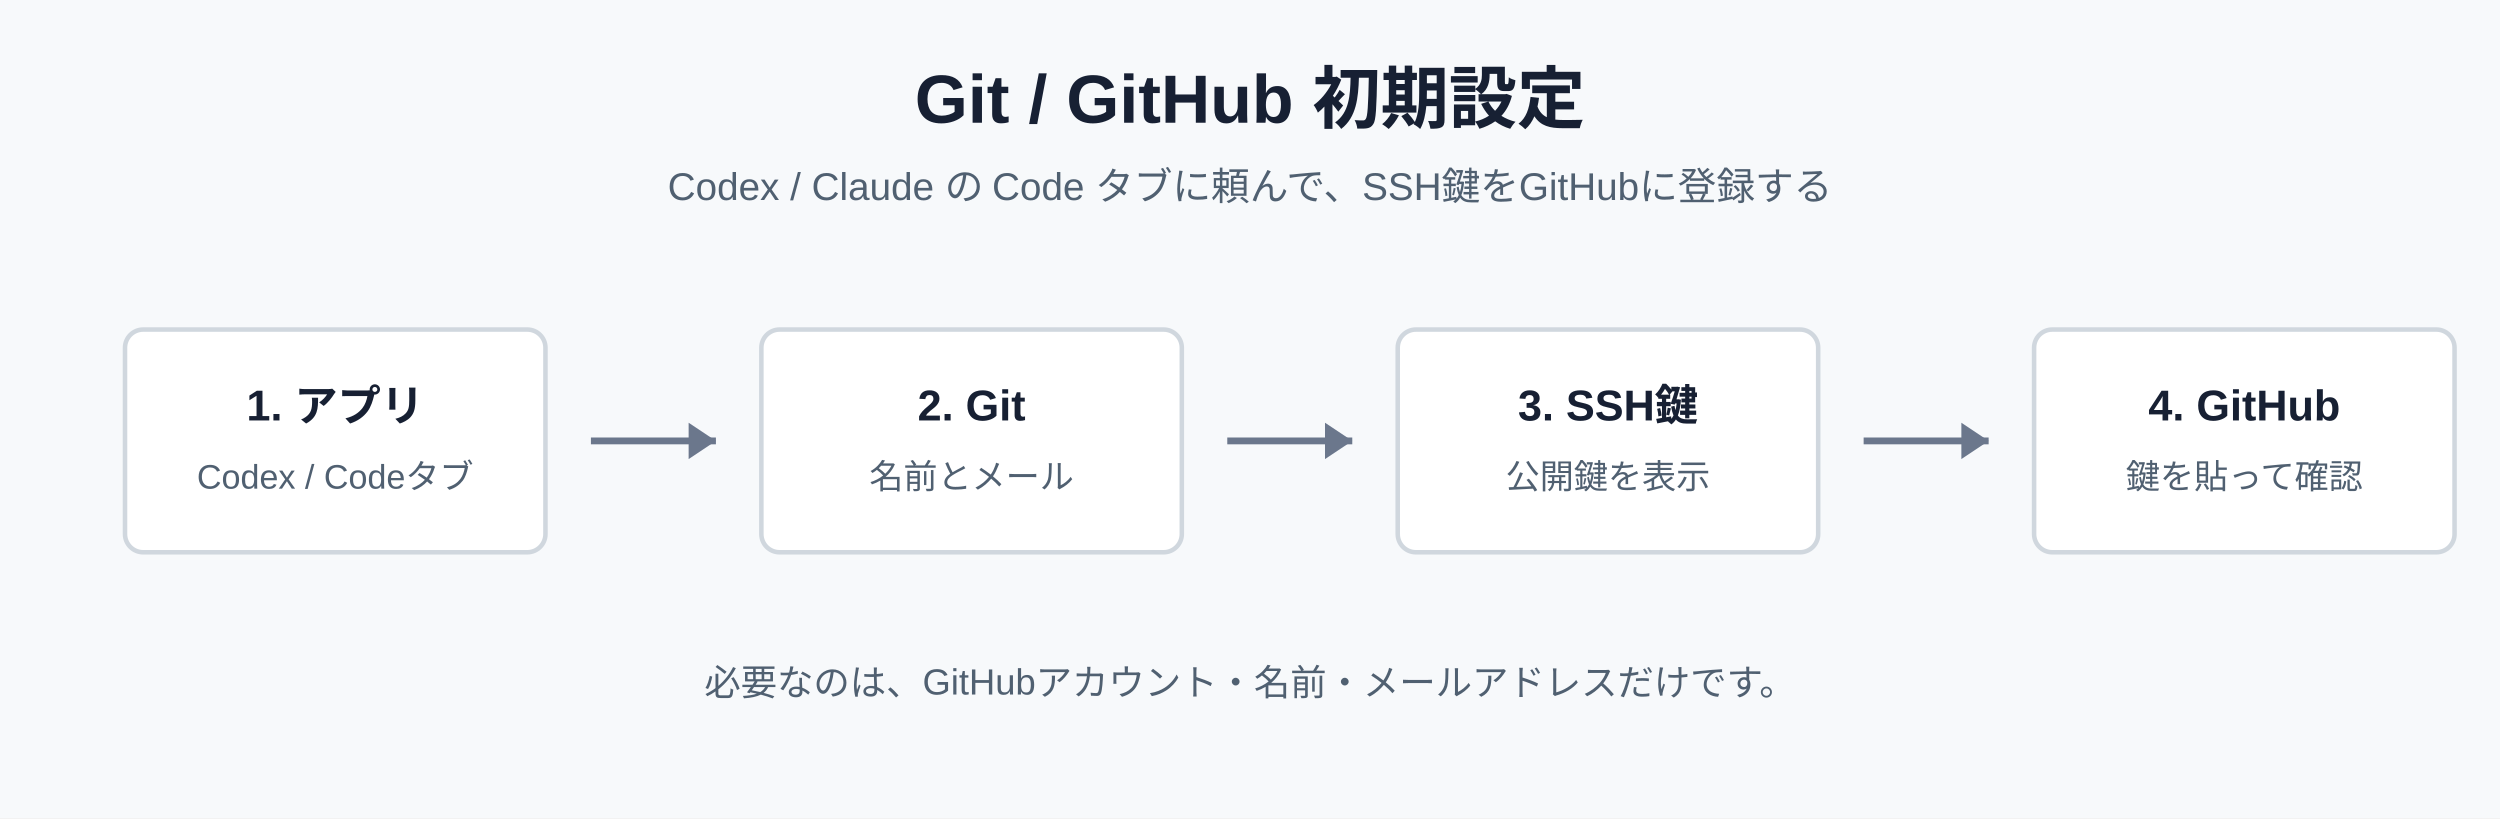
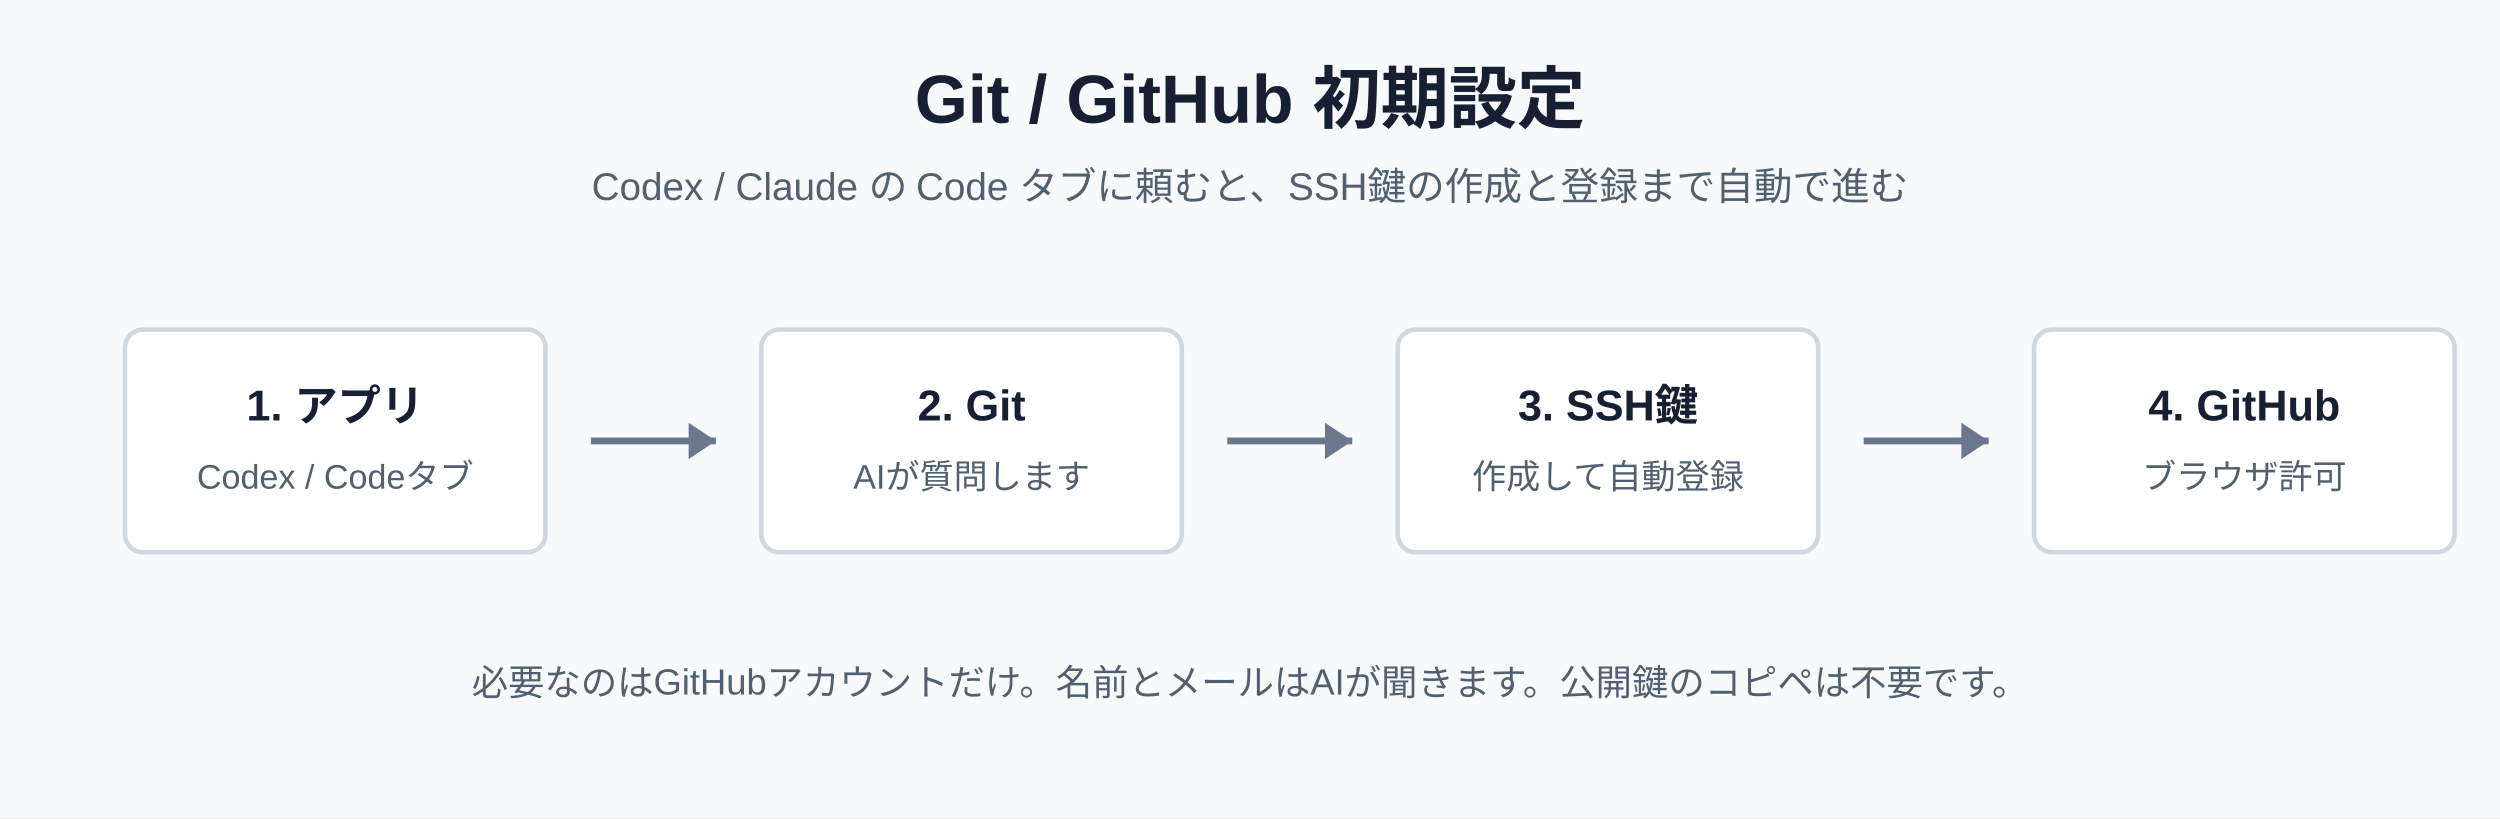
<svg xmlns="http://www.w3.org/2000/svg" width="1100" height="360" viewBox="0 0 1100 360" role="img" aria-labelledby="title desc">
  <rect width="1100" height="360" fill="#f7f9fb" />
  <text x="550" y="54" text-anchor="middle" font-family="Arial, 'Hiragino Sans', 'Yu Gothic', sans-serif" font-size="30" font-weight="700" fill="#172033">Git / GitHub 初期設定</text>
-   <text x="550" y="88" text-anchor="middle" font-family="Arial, 'Hiragino Sans', 'Yu Gothic', sans-serif" font-size="17" fill="#506071">Codex / Claude の Code タブに頼んで、SSH鍵をGitHubに登録する</text>
+   <text x="550" y="88" text-anchor="middle" font-family="Arial, 'Hiragino Sans', 'Yu Gothic', sans-serif" font-size="17" fill="#506071">Codex / Claude の Code タブに頼むと、SSH鍵の作成と登録まで自動で進む</text>
  <g font-family="Arial, 'Hiragino Sans', 'Yu Gothic', sans-serif">
    <rect x="55" y="145" width="185" height="98" rx="8" fill="#ffffff" stroke="#d0d7de" stroke-width="2" />
    <text x="147.5" y="185" text-anchor="middle" font-size="19" font-weight="700" fill="#172033">1. アプリ</text>
    <text x="147.5" y="215" text-anchor="middle" font-size="15" fill="#506071">Codex / Codeタブ</text>
    <path d="M260 194h55" stroke="#6b778c" stroke-width="3" fill="none" />
    <path d="M315 194l-12-8v16z" fill="#6b778c" />
    <rect x="335" y="145" width="185" height="98" rx="8" fill="#ffffff" stroke="#d0d7de" stroke-width="2" />
    <text x="427.5" y="185" text-anchor="middle" font-size="19" font-weight="700" fill="#172033">2. Git</text>
-     <text x="427.5" y="215" text-anchor="middle" font-size="15" fill="#506071">名前とメール</text>
+     <text x="427.5" y="215" text-anchor="middle" font-size="15" fill="#506071">AIが質問します</text>
    <path d="M540 194h55" stroke="#6b778c" stroke-width="3" fill="none" />
    <path d="M595 194l-12-8v16z" fill="#6b778c" />
    <rect x="615" y="145" width="185" height="98" rx="8" fill="#ffffff" stroke="#d0d7de" stroke-width="2" />
    <text x="707.5" y="185" text-anchor="middle" font-size="19" font-weight="700" fill="#172033">3. SSH鍵</text>
-     <text x="707.5" y="215" text-anchor="middle" font-size="15" fill="#506071">公開鍵を表示</text>
+     <text x="707.5" y="215" text-anchor="middle" font-size="15" fill="#506071">作成して自動登録</text>
    <path d="M820 194h55" stroke="#6b778c" stroke-width="3" fill="none" />
    <path d="M875 194l-12-8v16z" fill="#6b778c" />
    <rect x="895" y="145" width="185" height="98" rx="8" fill="#ffffff" stroke="#d0d7de" stroke-width="2" />
    <text x="987.5" y="185" text-anchor="middle" font-size="19" font-weight="700" fill="#172033">4. GitHub</text>
-     <text x="987.5" y="215" text-anchor="middle" font-size="15" fill="#506071">鍵を貼って確認</text>
+     <text x="987.5" y="215" text-anchor="middle" font-size="15" fill="#506071">ブラウザ許可</text>
  </g>
-   <text x="550" y="306" text-anchor="middle" font-family="Arial, 'Hiragino Sans', 'Yu Gothic', sans-serif" font-size="16" fill="#506071">必要なのは、GitHubアカウント・名前・メールアドレスだけです。</text>
+   <text x="550" y="306" text-anchor="middle" font-family="Arial, 'Hiragino Sans', 'Yu Gothic', sans-serif" font-size="16" fill="#506071">必要なのはGitHubアカウントだけ。名前とメールはAIが聞きます。公開鍵のコピペは不要です。</text>
</svg>
